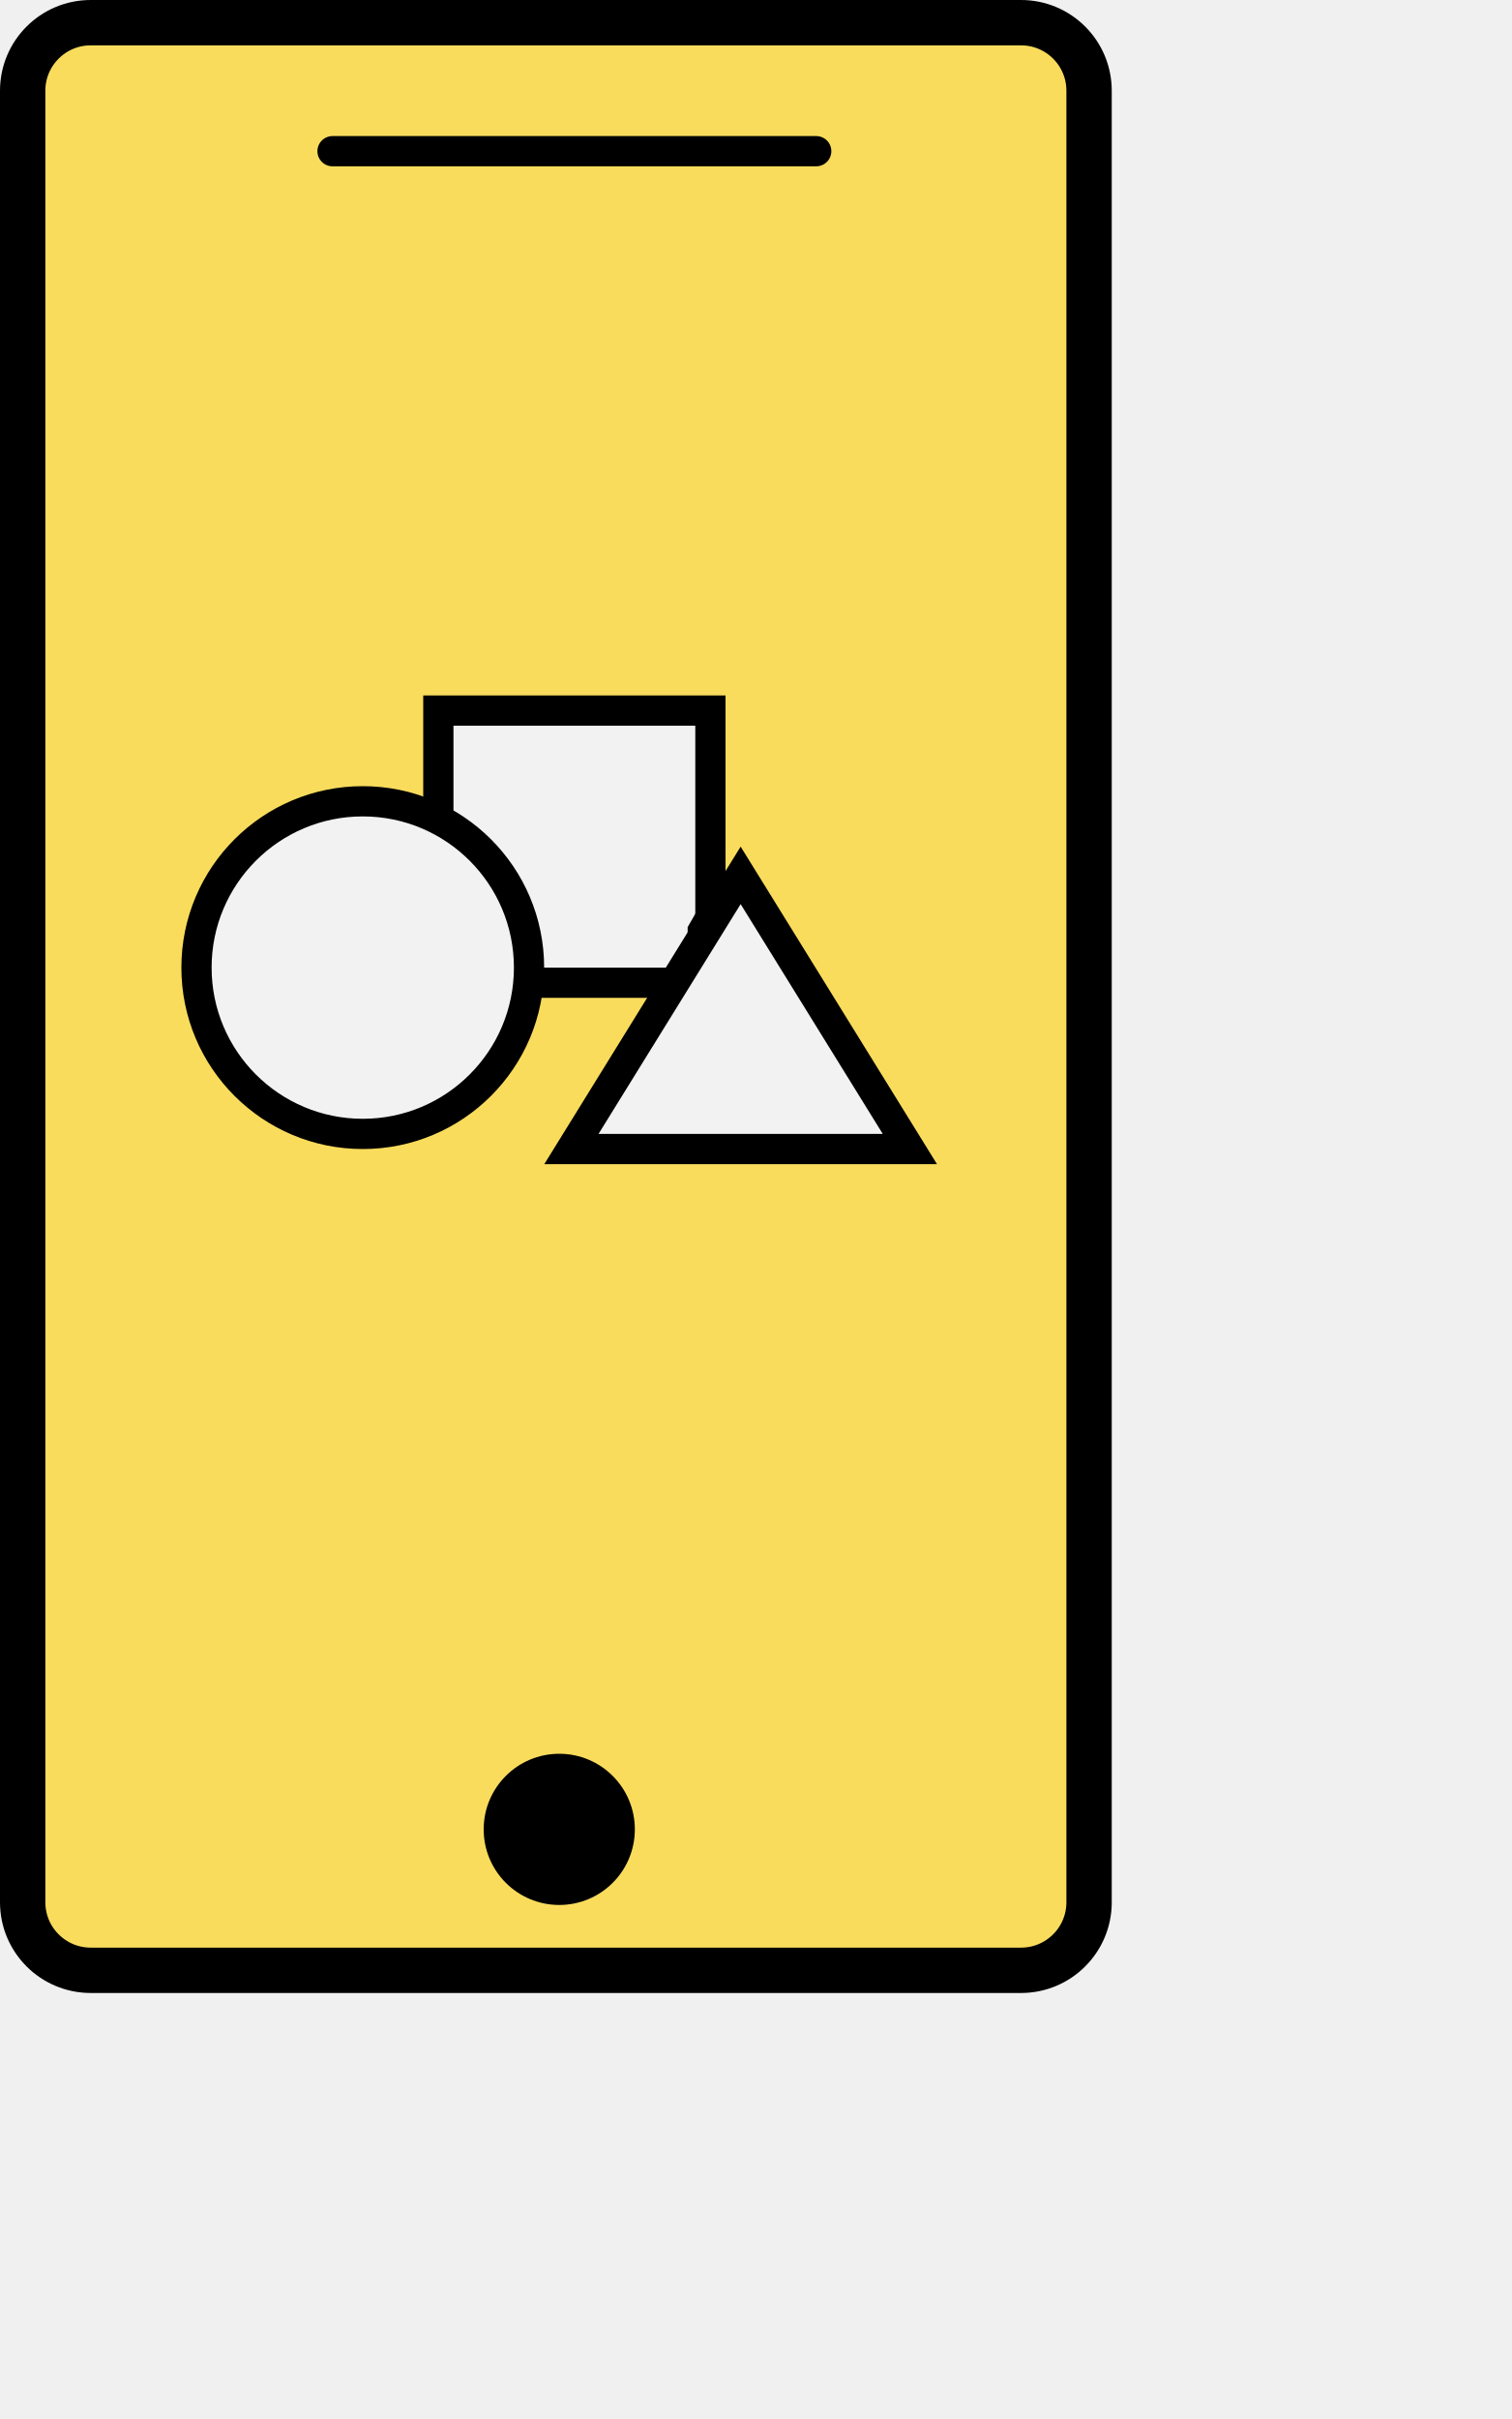
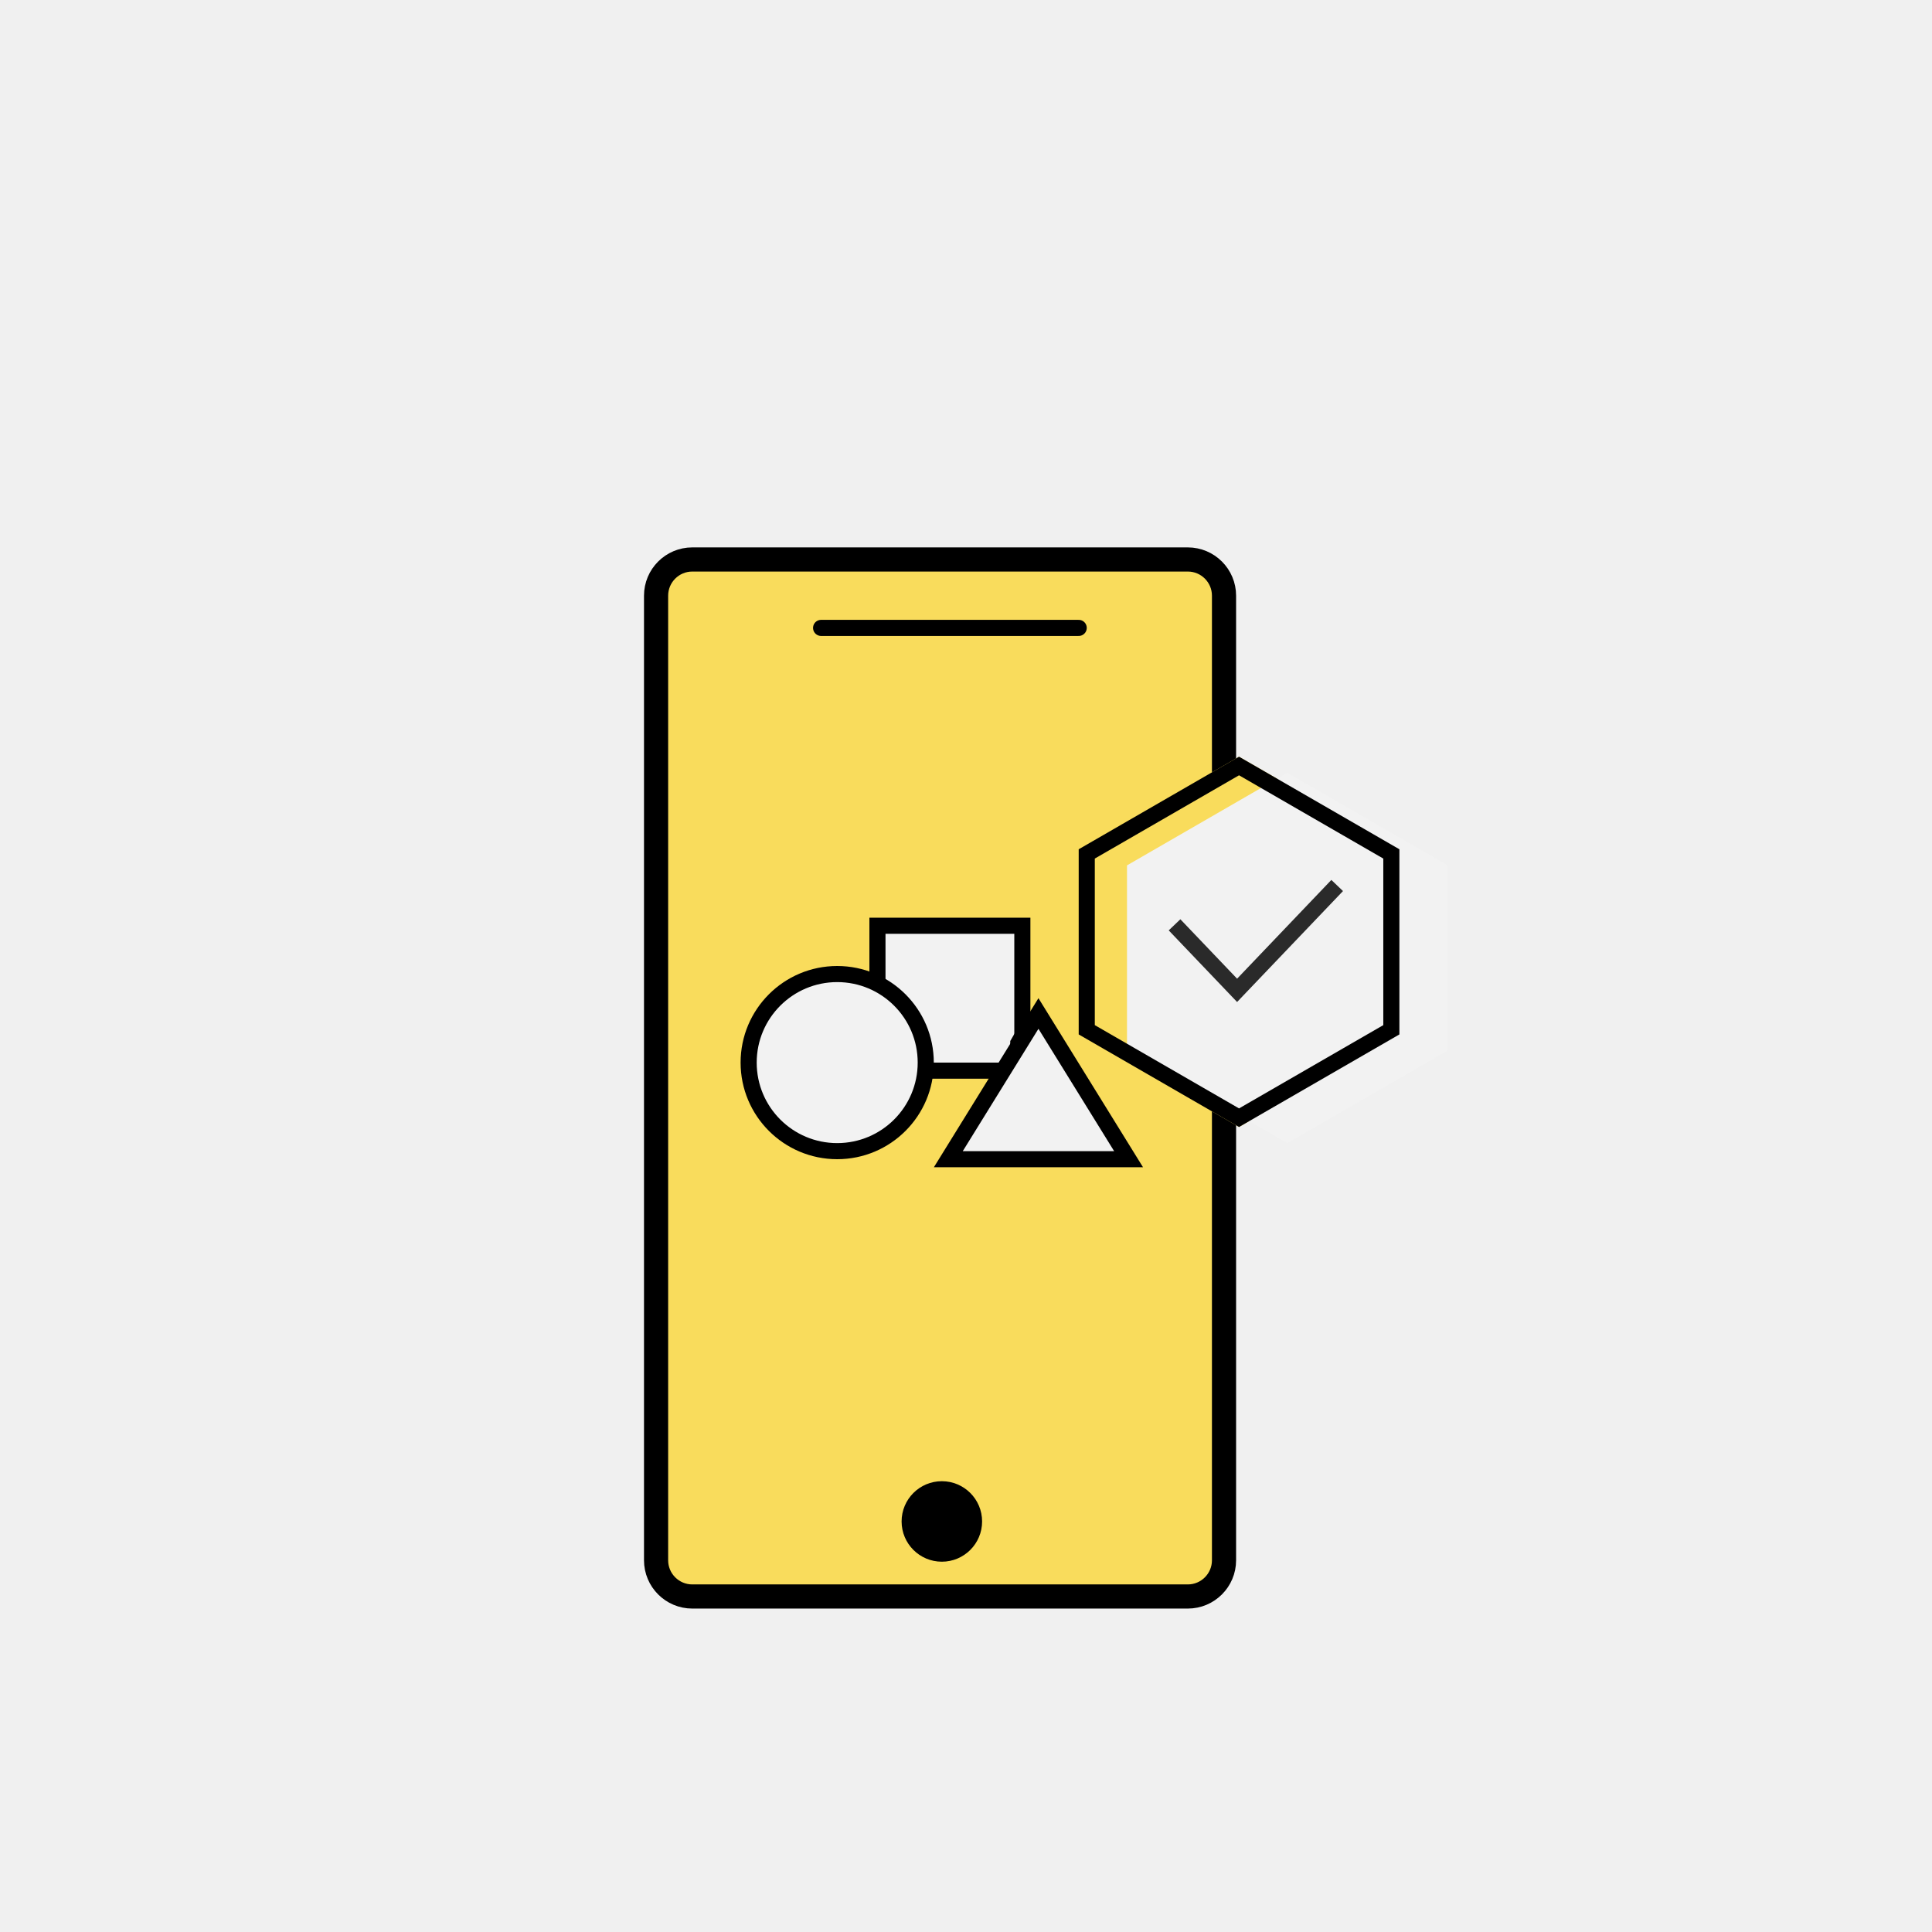
- <svg xmlns="http://www.w3.org/2000/svg" width="50" height="80" viewBox="0 0 50 80" fill="none">
-   <rect x="0.75" y="0.75" width="35.276" height="64.411" rx="2.25" fill="#F9DC5C" stroke="black" stroke-width="1.5" />
-   <circle cx="18.5" cy="60.5" r="2.5" fill="black" />
-   <path d="M11 5H27" stroke="black" stroke-linecap="round" />
-   <rect x="14.5" y="23.5" width="9" height="9" fill="#F2F2F2" stroke="black" />
-   <path fill-rule="evenodd" clip-rule="evenodd" d="M23.747 33.2V33.901V34.901H22.77L23.747 33.2ZM23.728 31.226L23.075 30.09L22.747 30.662V32.934L23.728 31.226ZM22.192 33.901L21.617 34.901H20.312L20.887 33.901H22.192Z" fill="black" />
-   <circle cx="12" cy="32" r="5.5" fill="#F2F2F2" stroke="black" />
-   <path d="M23.5 32L26.531 35.75H20.469L23.5 32Z" fill="#C0D0D9" />
-   <path d="M18.902 38L24.5 28.95L30.098 38H18.902Z" fill="#F2F2F2" stroke="black" />
+ <svg xmlns="http://www.w3.org/2000/svg" width="120" height="120" viewBox="0 0 120 120" fill="none">
+   <rect x="40.75" y="34.75" width="35.276" height="64.411" rx="2.25" fill="#F9DC5C" stroke="black" stroke-width="1.5" />
+   <circle cx="58.5" cy="94.5" r="2.5" fill="black" />
+   <path d="M51 39H67" stroke="black" stroke-linecap="round" />
+   <rect x="54.5" y="57.5" width="9" height="9" fill="#F2F2F2" stroke="black" />
+   <path fill-rule="evenodd" clip-rule="evenodd" d="M63.748 67.2V67.901V68.901H62.771L63.748 67.2ZM63.728 65.226L63.076 64.09L62.748 64.662V66.934L63.728 65.226ZM62.192 67.901L61.618 68.901H60.313L60.887 67.901H62.192Z" fill="black" />
+   <circle cx="52" cy="66" r="5.5" fill="#F2F2F2" stroke="black" />
+   <path d="M63.5 66L66.531 69.75H60.469L63.5 66Z" fill="#C0D0D9" />
+   <path d="M58.902 72L64.5 62.95L70.098 72H58.902Z" fill="#F2F2F2" stroke="black" />
+   <path d="M76.959 47L86.919 52.75V64.25L76.959 70L67 64.25V52.75L76.959 47Z" fill="#F9DC5C" />
+   <path d="M79.959 48L89.919 53.75V65.25L79.959 71L70 65.25V53.75L79.959 48Z" fill="#F2F2F2" />
+   <path d="M72.953 57.442L76.838 61.512L83.054 55" stroke="#2A2A2A" />
+   <mask id="path-12-inside-1" fill="white">
+     <path d="M76.959 47L86.919 52.75V64.25L76.959 70L67 64.25V52.75L76.959 47Z" />
+   </mask>
+   <path d="M76.959 47L77.459 46.134L76.959 45.845L76.459 46.134L76.959 47ZM86.919 52.75H87.919V52.173L87.419 51.884L86.919 52.75ZM86.919 64.25L87.419 65.116L87.919 64.827V64.25H86.919ZM76.959 70L76.459 70.866L76.959 71.155L77.459 70.866L76.959 70ZM67 64.25H66V64.827L66.5 65.116L67 64.25ZM67 52.75L66.5 51.884L66 52.173V52.75H67ZM76.459 47.866L86.419 53.616L87.419 51.884L77.459 46.134L76.459 47.866ZM85.919 52.75V64.25H87.919V52.75H85.919ZM86.419 63.384L76.459 69.134L77.459 70.866L87.419 65.116L86.419 63.384ZM77.459 69.134L67.5 63.384L66.5 65.116L76.459 70.866L77.459 69.134ZM68 64.25V52.75H66V64.25H68ZM67.5 53.616L77.459 47.866L76.459 46.134L66.5 51.884L67.5 53.616Z" fill="black" mask="url(#path-12-inside-1)" />
</svg>
